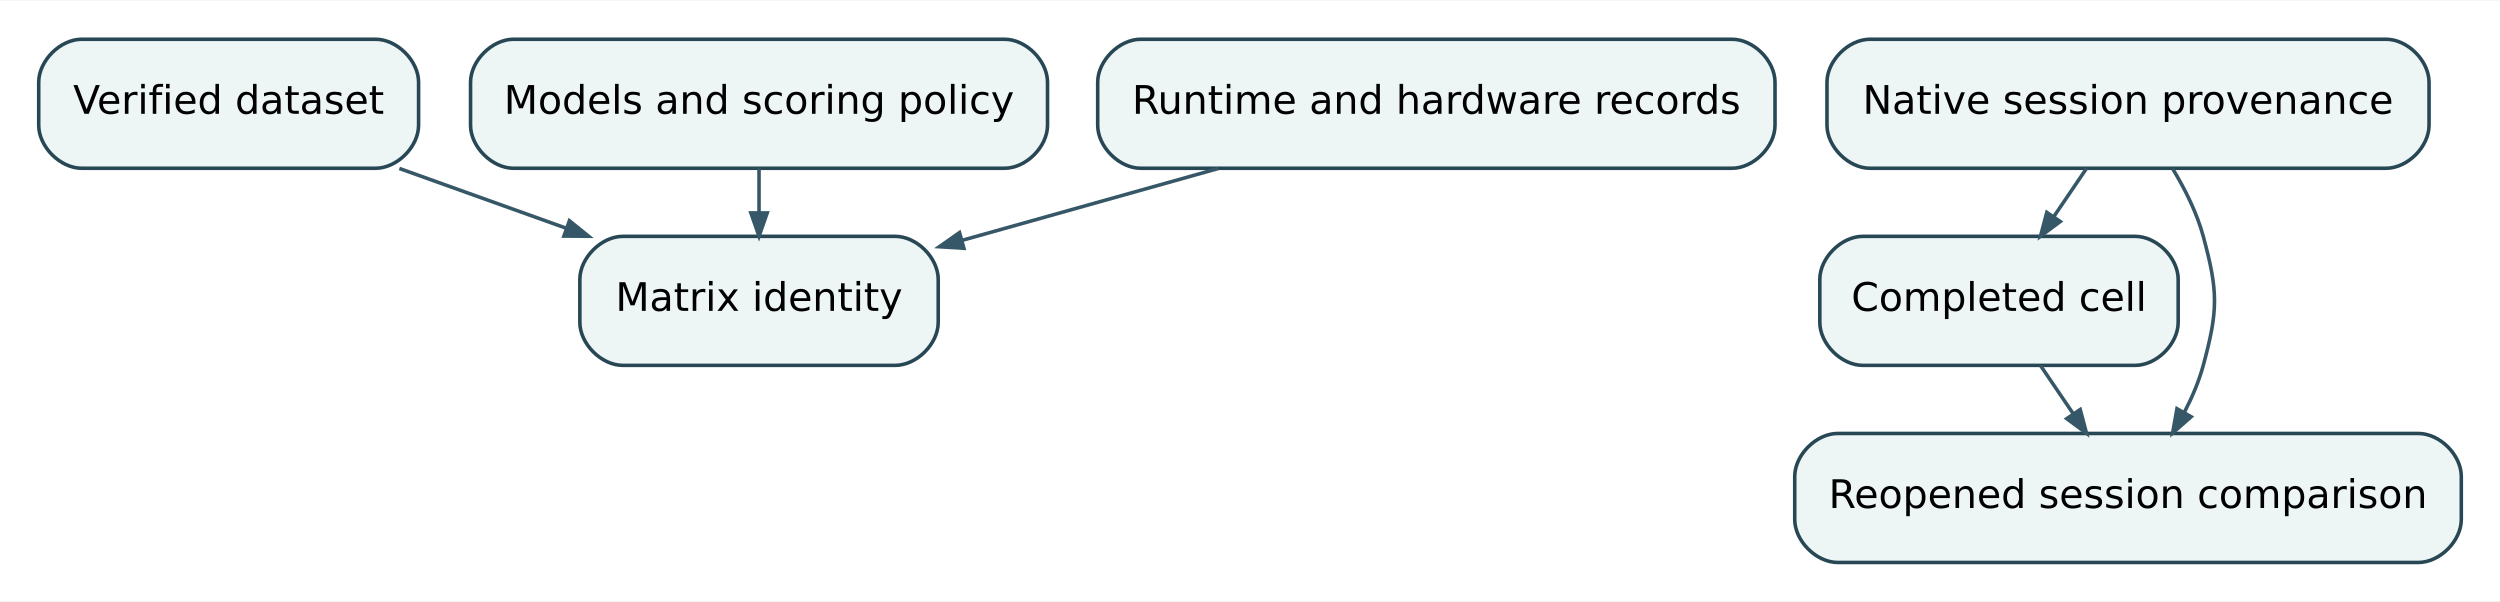
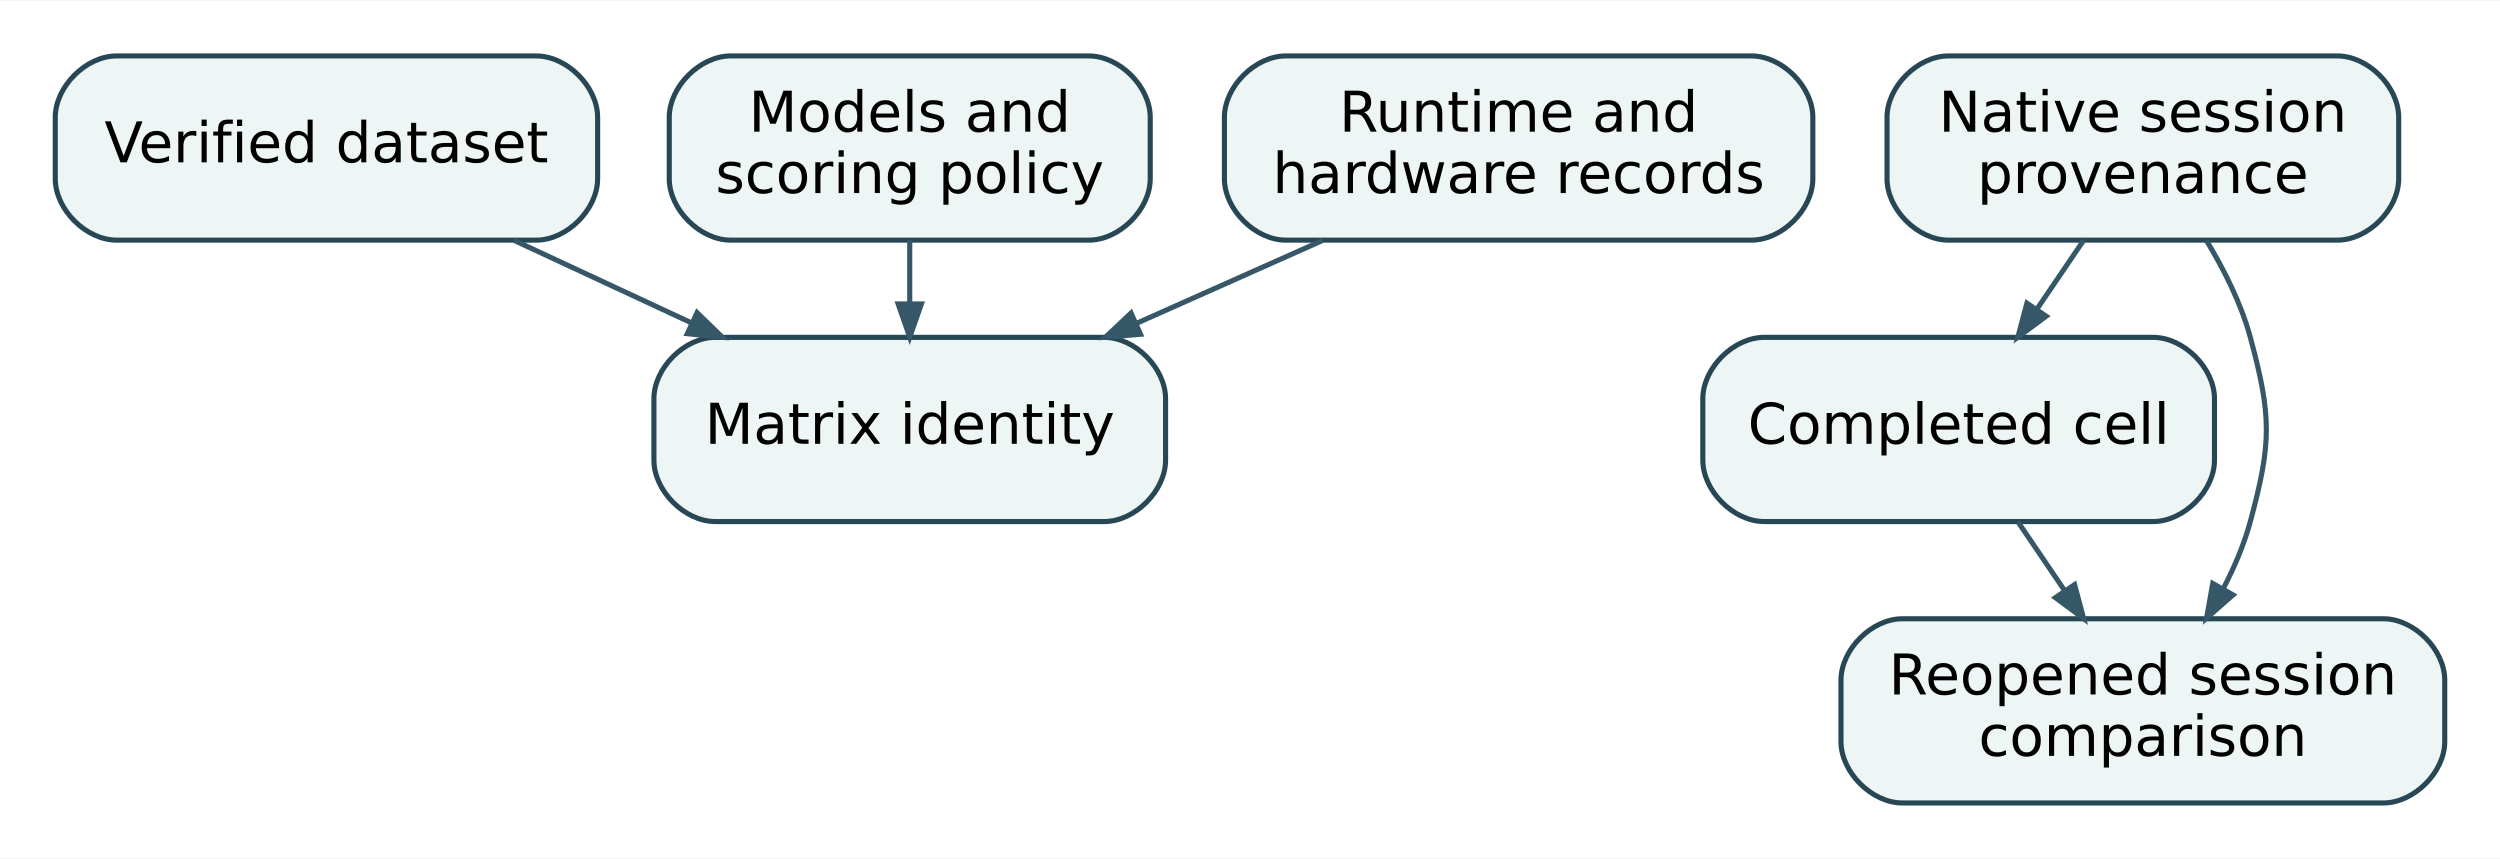
- <svg xmlns="http://www.w3.org/2000/svg" width="698pt" height="168pt" viewBox="0.00 0.00 697.60 167.60">
+ <svg xmlns="http://www.w3.org/2000/svg" width="489pt" height="168pt" viewBox="0.00 0.00 488.60 167.60">
  <g id="graph0" class="graph" transform="scale(1 1) rotate(0) translate(10.8 156.8)">
-     <polygon fill="white" stroke="transparent" points="-10.8,10.8 -10.8,-156.8 686.8,-156.8 686.8,10.8 -10.8,10.8" />
+     <polygon fill="white" stroke="transparent" points="-10.8,10.8 -10.8,-156.8 477.8,-156.8 477.8,10.8 -10.8,10.8" />
    <g id="node1" class="node">
      <path fill="#edf5f5" stroke="#284755" d="M94,-146C94,-146 12,-146 12,-146 6,-146 0,-140 0,-134 0,-134 0,-122 0,-122 0,-116 6,-110 12,-110 12,-110 94,-110 94,-110 100,-110 106,-116 106,-122 106,-122 106,-134 106,-134 106,-140 100,-146 94,-146" />
      <text text-anchor="middle" x="53" y="-125.2" font-family="DejaVu Sans" font-size="11.00">Verified dataset</text>
    </g>
    <g id="node4" class="node">
-       <path fill="#edf5f5" stroke="#284755" d="M239,-91C239,-91 163,-91 163,-91 157,-91 151,-85 151,-79 151,-79 151,-67 151,-67 151,-61 157,-55 163,-55 163,-55 239,-55 239,-55 245,-55 251,-61 251,-67 251,-67 251,-79 251,-79 251,-85 245,-91 239,-91" />
-       <text text-anchor="middle" x="201" y="-70.2" font-family="DejaVu Sans" font-size="11.00">Matrix identity</text>
+       <path fill="#edf5f5" stroke="#284755" d="M205,-91C205,-91 129,-91 129,-91 123,-91 117,-85 117,-79 117,-79 117,-67 117,-67 117,-61 123,-55 129,-55 129,-55 205,-55 205,-55 211,-55 217,-61 217,-67 217,-67 217,-79 217,-79 217,-85 211,-91 205,-91" />
+       <text text-anchor="middle" x="167" y="-70.2" font-family="DejaVu Sans" font-size="11.00">Matrix identity</text>
    </g>
    <g id="edge1" class="edge">
-       <path fill="none" stroke="#365767" d="M100.64,-109.94C115.43,-104.64 131.83,-98.77 147.02,-93.33" />
-       <polygon fill="#365767" stroke="#365767" points="148.09,-95.36 153.45,-91.03 146.56,-91.08 148.09,-95.36" />
+       <path fill="none" stroke="#365767" d="M89.7,-109.94C100.68,-104.83 112.82,-99.19 124.16,-93.91" />
+       <polygon fill="#365767" stroke="#365767" points="125.44,-95.83 130.37,-91.03 123.52,-91.71 125.44,-95.83" />
    </g>
    <g id="node2" class="node">
-       <path fill="#edf5f5" stroke="#284755" d="M269.5,-146C269.5,-146 132.5,-146 132.5,-146 126.5,-146 120.5,-140 120.5,-134 120.5,-134 120.5,-122 120.5,-122 120.5,-116 126.5,-110 132.5,-110 132.5,-110 269.5,-110 269.5,-110 275.5,-110 281.5,-116 281.5,-122 281.5,-122 281.5,-134 281.5,-134 281.5,-140 275.5,-146 269.5,-146" />
-       <text text-anchor="middle" x="201" y="-125.2" font-family="DejaVu Sans" font-size="11.00">Models and scoring policy</text>
+       <path fill="#edf5f5" stroke="#284755" d="M202,-146C202,-146 132,-146 132,-146 126,-146 120,-140 120,-134 120,-134 120,-122 120,-122 120,-116 126,-110 132,-110 132,-110 202,-110 202,-110 208,-110 214,-116 214,-122 214,-122 214,-134 214,-134 214,-140 208,-146 202,-146" />
+       <text text-anchor="middle" x="167" y="-131.2" font-family="DejaVu Sans" font-size="11.00">Models and</text>
+       <text text-anchor="middle" x="167" y="-119.2" font-family="DejaVu Sans" font-size="11.00">scoring policy</text>
    </g>
    <g id="edge2" class="edge">
-       <path fill="none" stroke="#365767" d="M201,-109.94C201,-106.06 201,-101.87 201,-97.77" />
-       <polygon fill="#365767" stroke="#365767" points="203.28,-97.53 201,-91.03 198.73,-97.53 203.28,-97.53" />
+       <path fill="none" stroke="#365767" d="M167,-109.94C167,-106.06 167,-101.87 167,-97.77" />
+       <polygon fill="#365767" stroke="#365767" points="169.28,-97.53 167,-91.03 164.73,-97.53 169.28,-97.53" />
    </g>
    <g id="node3" class="node">
-       <path fill="#edf5f5" stroke="#284755" d="M472.5,-146C472.5,-146 307.5,-146 307.5,-146 301.5,-146 295.5,-140 295.5,-134 295.5,-134 295.5,-122 295.5,-122 295.5,-116 301.5,-110 307.5,-110 307.5,-110 472.5,-110 472.5,-110 478.5,-110 484.5,-116 484.5,-122 484.5,-122 484.5,-134 484.5,-134 484.5,-140 478.5,-146 472.5,-146" />
-       <text text-anchor="middle" x="390" y="-125.2" font-family="DejaVu Sans" font-size="11.00">Runtime and hardware records</text>
+       <path fill="#edf5f5" stroke="#284755" d="M331.5,-146C331.5,-146 240.5,-146 240.5,-146 234.5,-146 228.5,-140 228.5,-134 228.5,-134 228.5,-122 228.5,-122 228.5,-116 234.5,-110 240.5,-110 240.5,-110 331.5,-110 331.5,-110 337.5,-110 343.5,-116 343.5,-122 343.5,-122 343.5,-134 343.5,-134 343.5,-140 337.5,-146 331.5,-146" />
+       <text text-anchor="middle" x="286" y="-131.2" font-family="DejaVu Sans" font-size="11.00">Runtime and</text>
+       <text text-anchor="middle" x="286" y="-119.2" font-family="DejaVu Sans" font-size="11.00">hardware records</text>
    </g>
    <g id="edge3" class="edge">
-       <path fill="none" stroke="#365767" d="M329.16,-109.94C306.18,-103.49 280.14,-96.19 257.56,-89.86" />
-       <polygon fill="#365767" stroke="#365767" points="258.17,-87.67 251.29,-88.1 256.94,-92.05 258.17,-87.67" />
+       <path fill="none" stroke="#365767" d="M247.69,-109.94C236.12,-104.78 223.32,-99.08 211.39,-93.77" />
+       <polygon fill="#365767" stroke="#365767" points="212.1,-91.6 205.24,-91.03 210.25,-95.75 212.1,-91.6" />
    </g>
    <g id="node5" class="node">
-       <path fill="#edf5f5" stroke="#284755" d="M655,-146C655,-146 511,-146 511,-146 505,-146 499,-140 499,-134 499,-134 499,-122 499,-122 499,-116 505,-110 511,-110 511,-110 655,-110 655,-110 661,-110 667,-116 667,-122 667,-122 667,-134 667,-134 667,-140 661,-146 655,-146" />
-       <text text-anchor="middle" x="583" y="-125.2" font-family="DejaVu Sans" font-size="11.00">Native session provenance</text>
+       <path fill="#edf5f5" stroke="#284755" d="M446,-146C446,-146 370,-146 370,-146 364,-146 358,-140 358,-134 358,-134 358,-122 358,-122 358,-116 364,-110 370,-110 370,-110 446,-110 446,-110 452,-110 458,-116 458,-122 458,-122 458,-134 458,-134 458,-140 452,-146 446,-146" />
+       <text text-anchor="middle" x="408" y="-131.2" font-family="DejaVu Sans" font-size="11.00">Native session</text>
+       <text text-anchor="middle" x="408" y="-119.2" font-family="DejaVu Sans" font-size="11.00">provenance</text>
    </g>
    <g id="node6" class="node">
-       <path fill="#edf5f5" stroke="#284755" d="M585,-91C585,-91 509,-91 509,-91 503,-91 497,-85 497,-79 497,-79 497,-67 497,-67 497,-61 503,-55 509,-55 509,-55 585,-55 585,-55 591,-55 597,-61 597,-67 597,-67 597,-79 597,-79 597,-85 591,-91 585,-91" />
-       <text text-anchor="middle" x="547" y="-70.2" font-family="DejaVu Sans" font-size="11.00">Completed cell</text>
+       <path fill="#edf5f5" stroke="#284755" d="M410,-91C410,-91 334,-91 334,-91 328,-91 322,-85 322,-79 322,-79 322,-67 322,-67 322,-61 328,-55 334,-55 334,-55 410,-55 410,-55 416,-55 422,-61 422,-67 422,-67 422,-79 422,-79 422,-85 416,-91 410,-91" />
+       <text text-anchor="middle" x="372" y="-70.2" font-family="DejaVu Sans" font-size="11.00">Completed cell</text>
    </g>
    <g id="edge4" class="edge">
-       <path fill="none" stroke="#365767" d="M571.41,-109.94C568.52,-105.68 565.38,-101.05 562.34,-96.58" />
-       <polygon fill="#365767" stroke="#365767" points="564.1,-95.13 558.57,-91.03 560.34,-97.68 564.1,-95.13" />
+       <path fill="none" stroke="#365767" d="M396.41,-109.94C393.52,-105.68 390.38,-101.05 387.34,-96.58" />
+       <polygon fill="#365767" stroke="#365767" points="389.1,-95.13 383.57,-91.03 385.34,-97.68 389.1,-95.13" />
    </g>
    <g id="node7" class="node">
-       <path fill="#edf5f5" stroke="#284755" d="M664,-36C664,-36 502,-36 502,-36 496,-36 490,-30 490,-24 490,-24 490,-12 490,-12 490,-6 496,0 502,0 502,0 664,0 664,0 670,0 676,-6 676,-12 676,-12 676,-24 676,-24 676,-30 670,-36 664,-36" />
-       <text text-anchor="middle" x="583" y="-15.2" font-family="DejaVu Sans" font-size="11.00">Reopened session comparison</text>
+       <path fill="#edf5f5" stroke="#284755" d="M455,-36C455,-36 361,-36 361,-36 355,-36 349,-30 349,-24 349,-24 349,-12 349,-12 349,-6 355,0 361,0 361,0 455,0 455,0 461,0 467,-6 467,-12 467,-12 467,-24 467,-24 467,-30 461,-36 455,-36" />
+       <text text-anchor="middle" x="408" y="-21.2" font-family="DejaVu Sans" font-size="11.00">Reopened session</text>
+       <text text-anchor="middle" x="408" y="-9.2" font-family="DejaVu Sans" font-size="11.00">comparison</text>
    </g>
    <g id="edge6" class="edge">
-       <path fill="none" stroke="#365767" d="M595.45,-109.88C598.92,-104.16 602.22,-97.57 604,-91 608.18,-75.55 608.18,-70.45 604,-55 602.81,-50.59 600.93,-46.16 598.77,-42" />
-       <polygon fill="#365767" stroke="#365767" points="600.62,-40.66 595.45,-36.12 596.66,-42.9 600.62,-40.66" />
+       <path fill="none" stroke="#365767" d="M420.45,-109.88C423.92,-104.16 427.22,-97.57 429,-91 433.18,-75.55 433.18,-70.45 429,-55 427.81,-50.59 425.93,-46.16 423.77,-42" />
+       <polygon fill="#365767" stroke="#365767" points="425.62,-40.66 420.45,-36.12 421.66,-42.9 425.62,-40.66" />
    </g>
    <g id="edge5" class="edge">
-       <path fill="none" stroke="#365767" d="M558.59,-54.94C561.48,-50.68 564.62,-46.05 567.66,-41.58" />
-       <polygon fill="#365767" stroke="#365767" points="569.66,-42.68 571.43,-36.03 565.9,-40.13 569.66,-42.68" />
+       <path fill="none" stroke="#365767" d="M383.59,-54.94C386.48,-50.68 389.62,-46.05 392.66,-41.58" />
+       <polygon fill="#365767" stroke="#365767" points="394.66,-42.68 396.43,-36.03 390.9,-40.13 394.66,-42.68" />
    </g>
  </g>
</svg>
